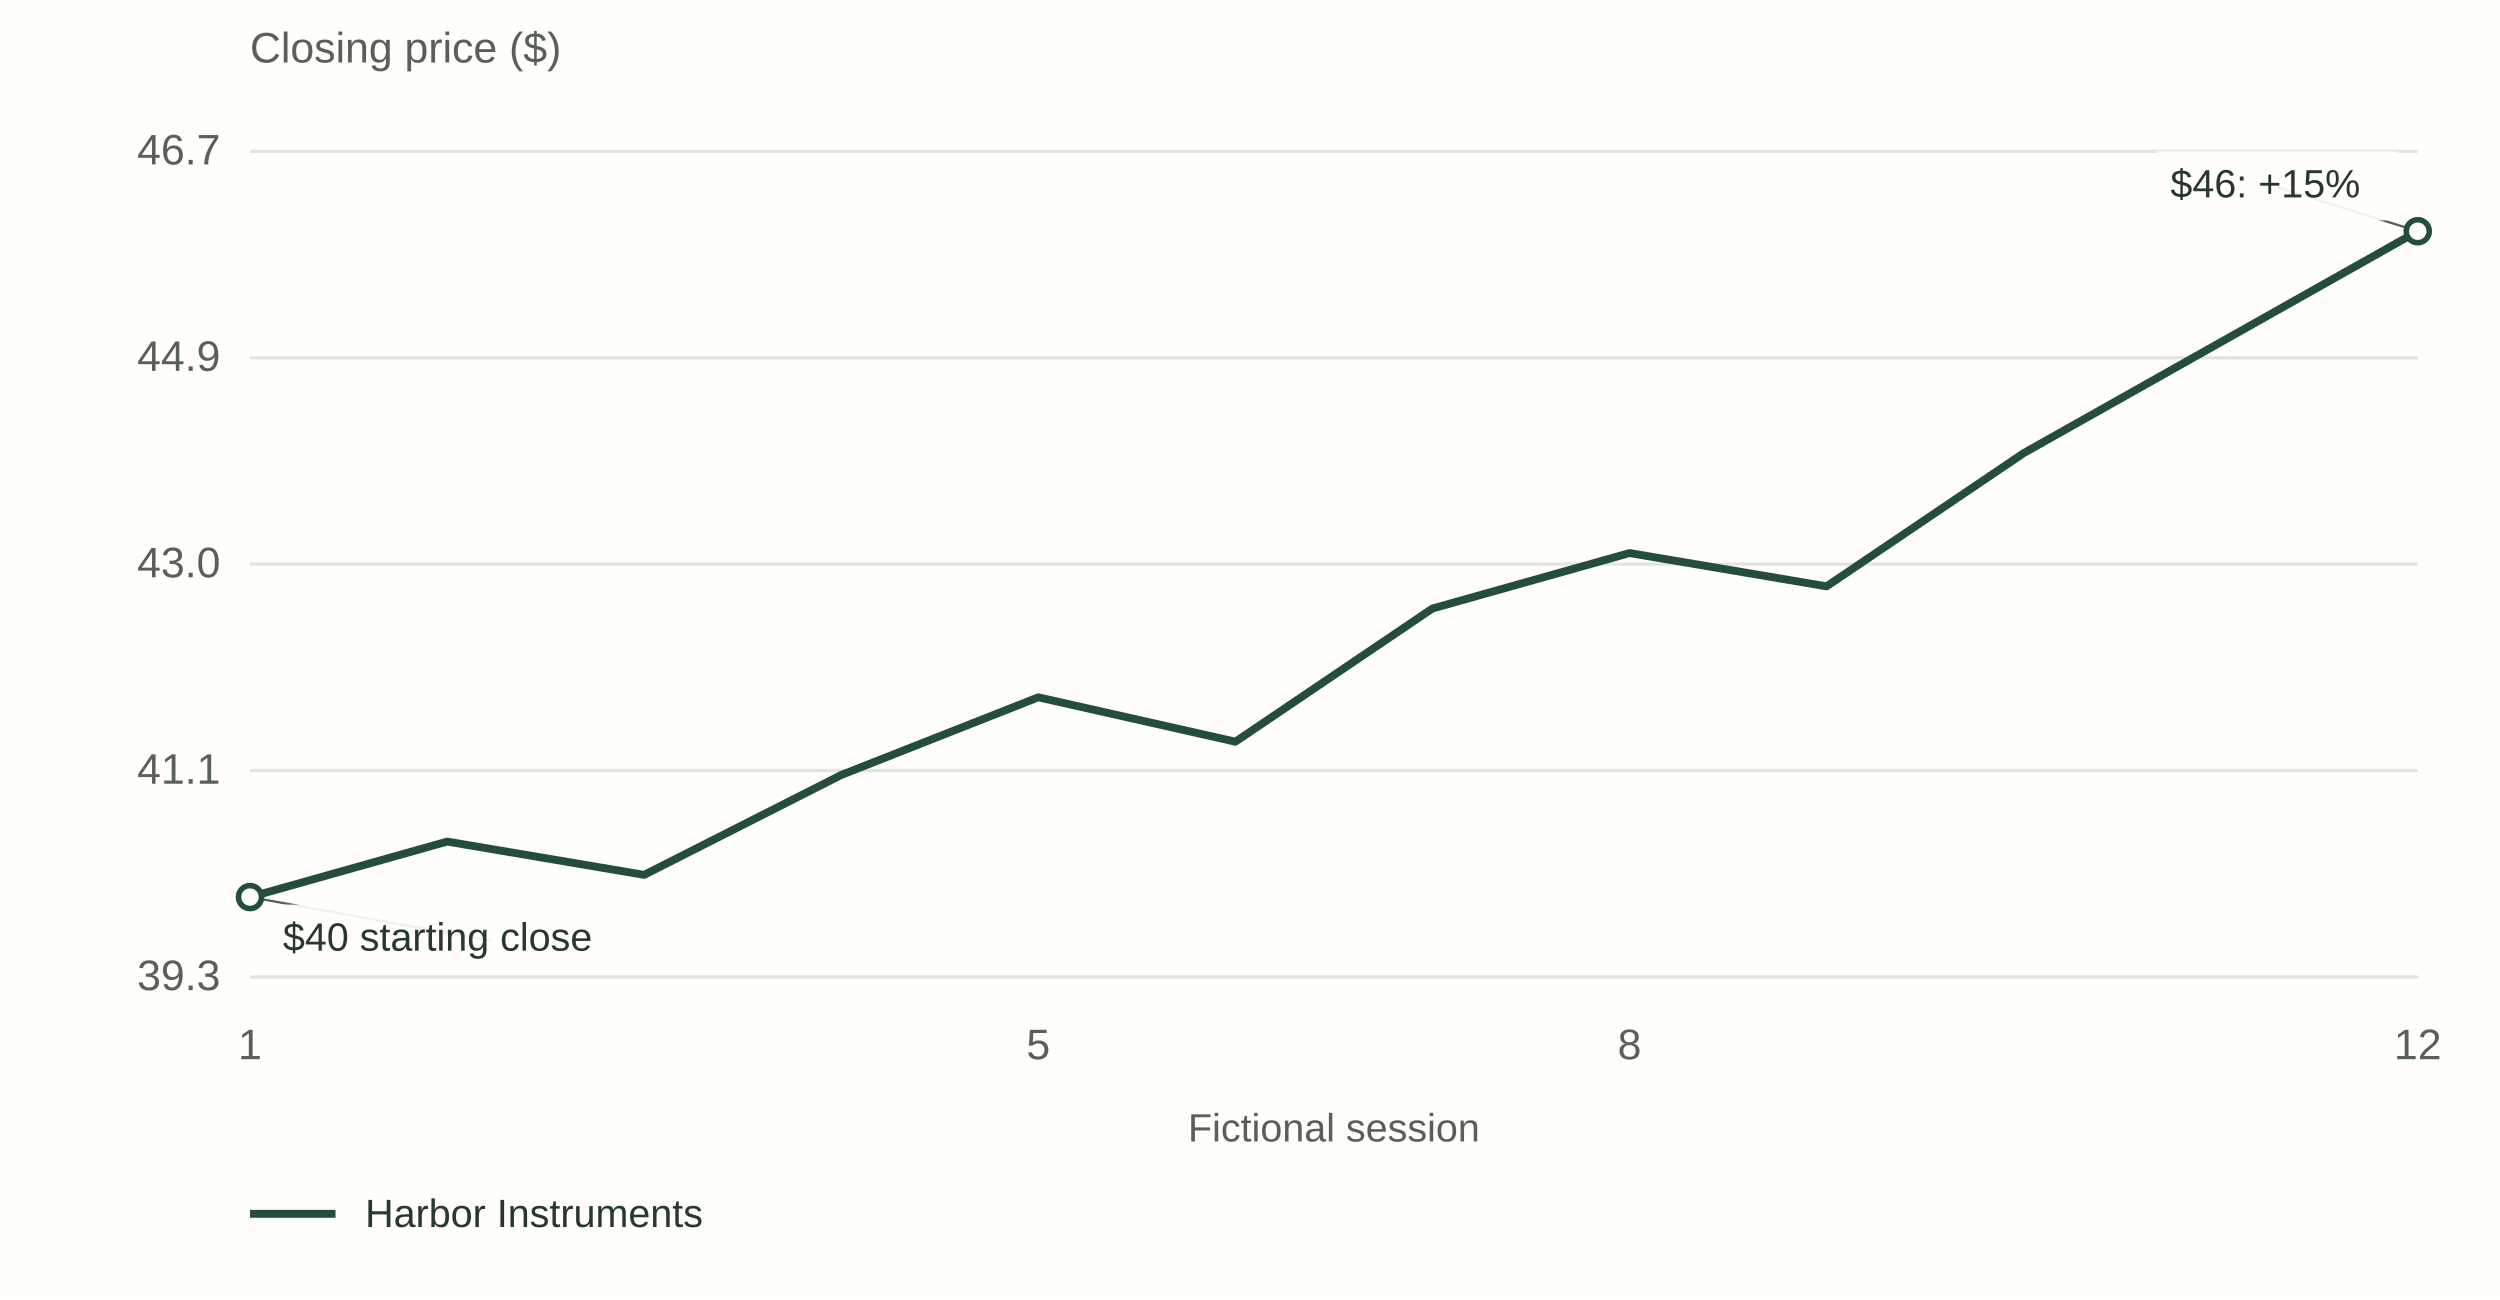
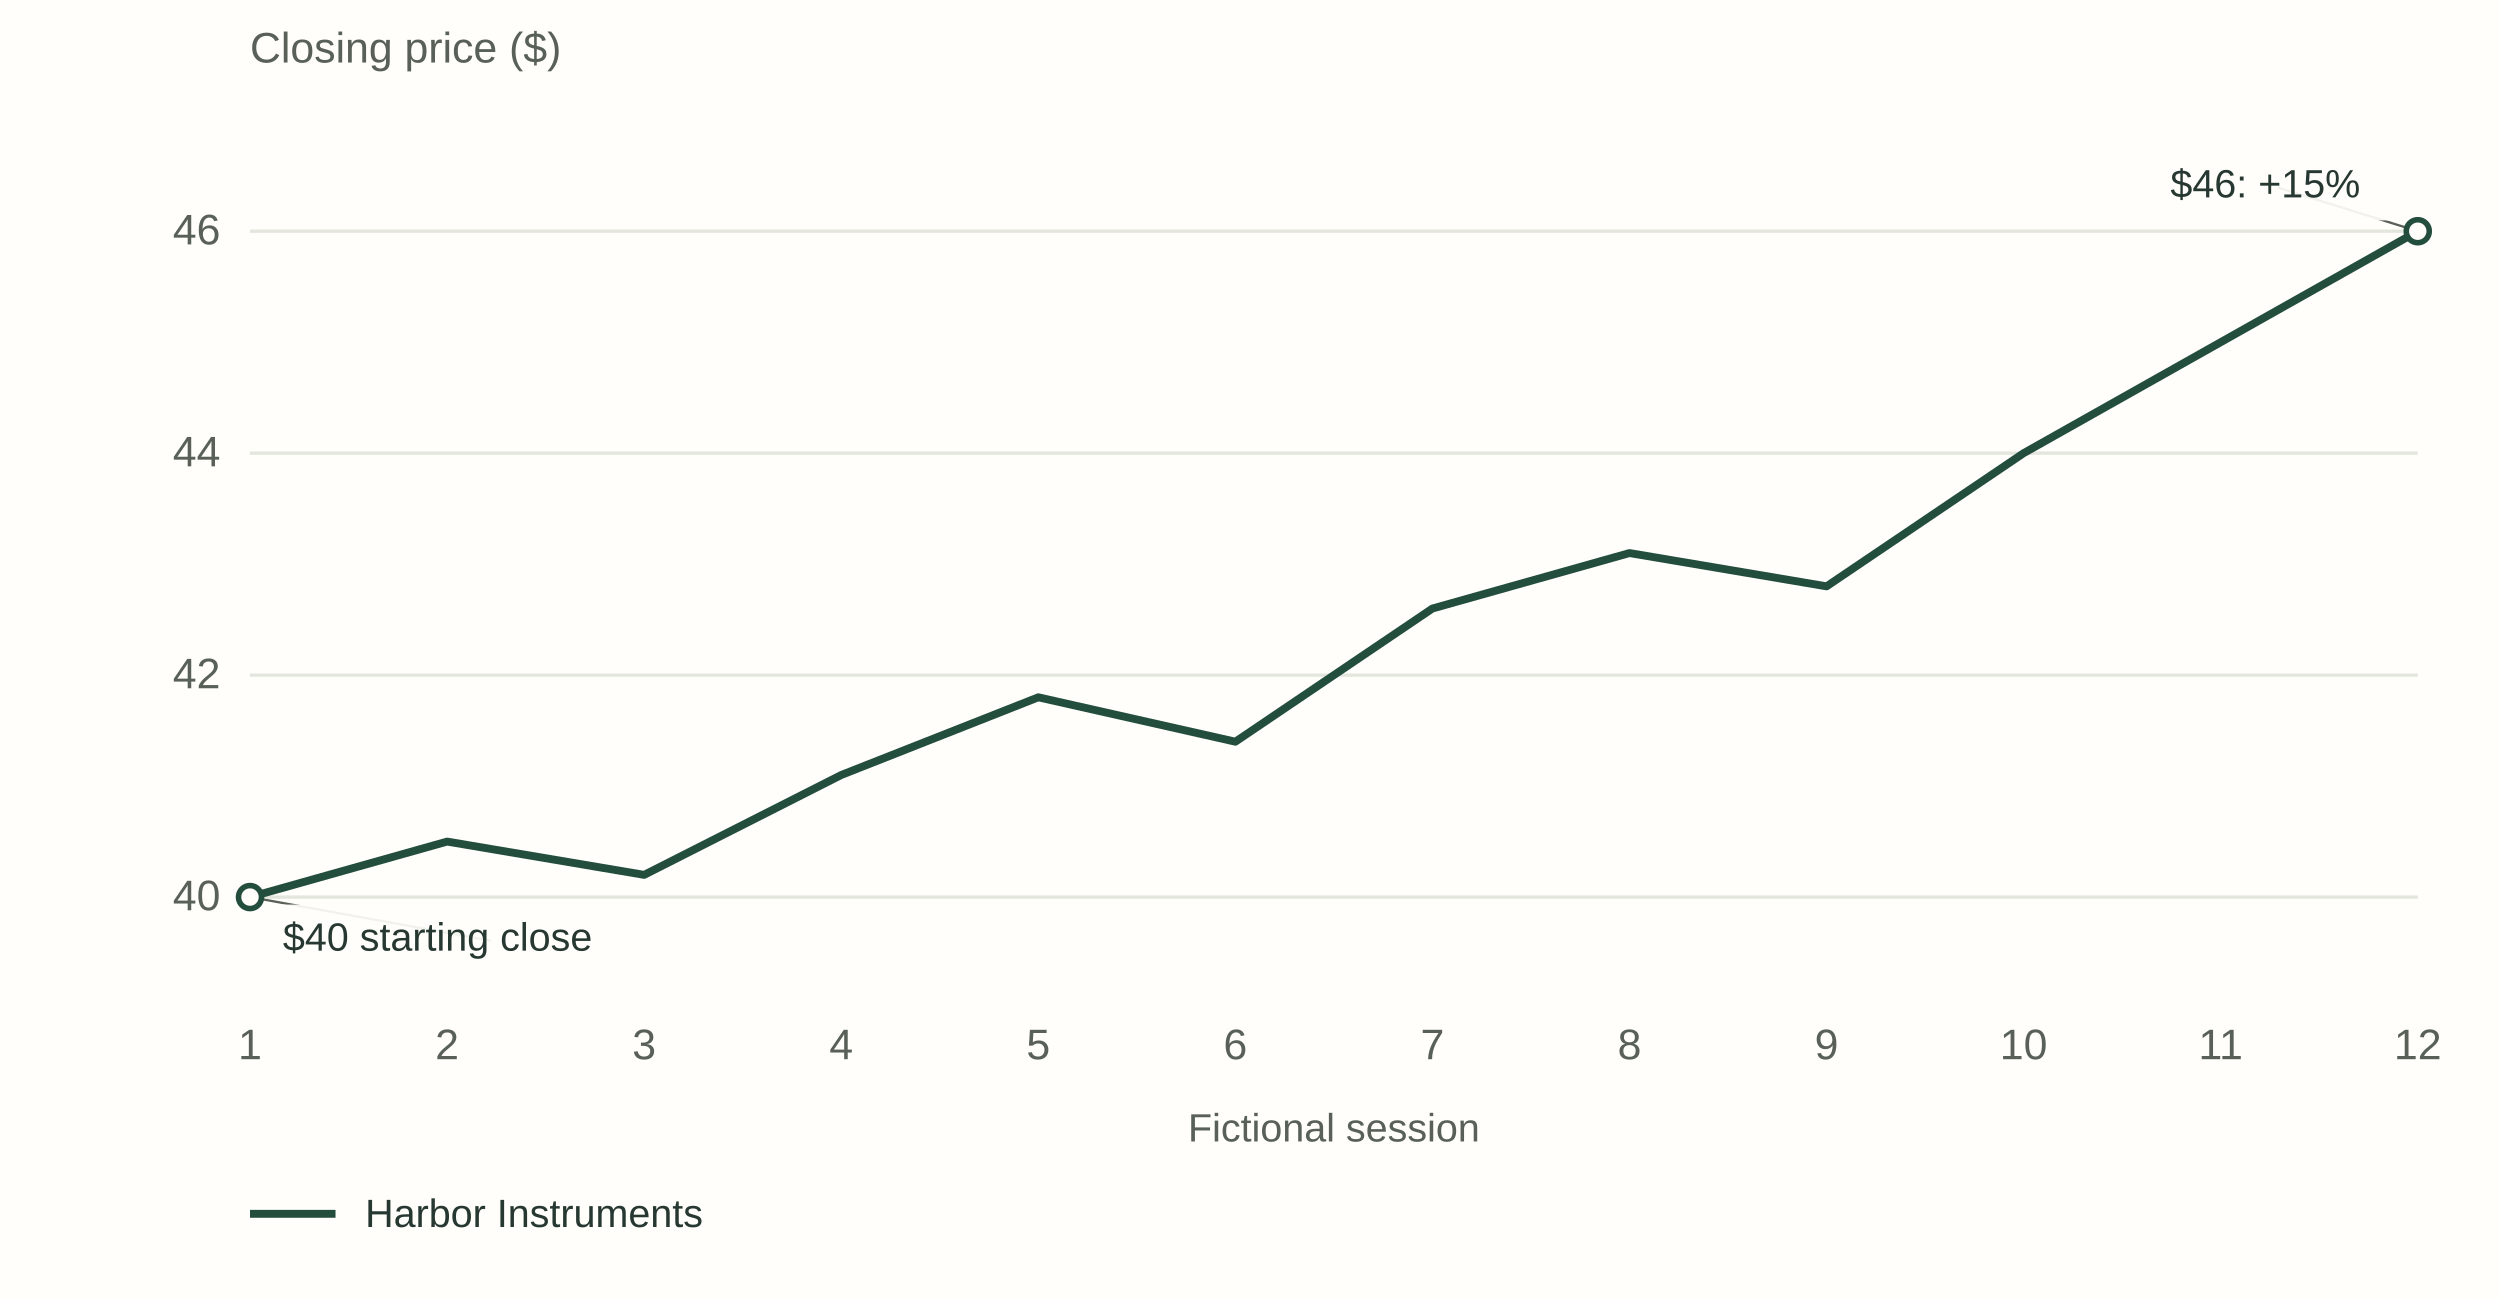
<svg xmlns="http://www.w3.org/2000/svg" viewBox="0 0 760 395" role="img" aria-label="Description before explanation">
  <style>.af-text{font-family:Arial,sans-serif;fill:#263831}</style>
  <rect width="760" height="395" fill="#fffefa" />
  <text class="af-text" x="76" y="19" text-anchor="start" style="font-size:13px;font-weight:400;fill:#586057;">Closing price ($)</text>
-   <line x1="76" y1="297" x2="735" y2="297" stroke="#e2e6dd" />
-   <text class="af-text" x="67" y="301" text-anchor="end" style="font-size:13px;font-weight:400;fill:#586057;">39.3</text>
-   <line x1="76" y1="234.25" x2="735" y2="234.25" stroke="#e2e6dd" />
-   <text class="af-text" x="67" y="238.25" text-anchor="end" style="font-size:13px;font-weight:400;fill:#586057;">41.1</text>
-   <line x1="76" y1="171.5" x2="735" y2="171.5" stroke="#e2e6dd" />
-   <text class="af-text" x="67" y="175.5" text-anchor="end" style="font-size:13px;font-weight:400;fill:#586057;">43.0</text>
-   <line x1="76" y1="108.75" x2="735" y2="108.75" stroke="#e2e6dd" />
-   <text class="af-text" x="67" y="112.75" text-anchor="end" style="font-size:13px;font-weight:400;fill:#586057;">44.9</text>
-   <line x1="76" y1="46" x2="735" y2="46" stroke="#e2e6dd" />
-   <text class="af-text" x="67" y="50" text-anchor="end" style="font-size:13px;font-weight:400;fill:#586057;">46.7</text>
+   <line x1="76" y1="272.71" x2="735" y2="272.71" stroke="#e2e6dd" />
+   <text class="af-text" x="67" y="276.71" text-anchor="end" style="font-size:13px;font-weight:400;fill:#586057;">40</text>
+   <line x1="76" y1="205.237" x2="735" y2="205.237" stroke="#e2e6dd" />
+   <text class="af-text" x="67" y="209.237" text-anchor="end" style="font-size:13px;font-weight:400;fill:#586057;">42</text>
+   <line x1="76" y1="137.763" x2="735" y2="137.763" stroke="#e2e6dd" />
+   <text class="af-text" x="67" y="141.763" text-anchor="end" style="font-size:13px;font-weight:400;fill:#586057;">44</text>
+   <line x1="76" y1="70.29" x2="735" y2="70.29" stroke="#e2e6dd" />
+   <text class="af-text" x="67" y="74.29" text-anchor="end" style="font-size:13px;font-weight:400;fill:#586057;">46</text>
  <text class="af-text" x="76" y="322" text-anchor="middle" style="font-size:13px;font-weight:400;fill:#586057;">1</text>
+   <text class="af-text" x="135.909" y="322" text-anchor="middle" style="font-size:13px;font-weight:400;fill:#586057;">2</text>
+   <text class="af-text" x="195.818" y="322" text-anchor="middle" style="font-size:13px;font-weight:400;fill:#586057;">3</text>
+   <text class="af-text" x="255.727" y="322" text-anchor="middle" style="font-size:13px;font-weight:400;fill:#586057;">4</text>
  <text class="af-text" x="315.636" y="322" text-anchor="middle" style="font-size:13px;font-weight:400;fill:#586057;">5</text>
+   <text class="af-text" x="375.545" y="322" text-anchor="middle" style="font-size:13px;font-weight:400;fill:#586057;">6</text>
+   <text class="af-text" x="435.455" y="322" text-anchor="middle" style="font-size:13px;font-weight:400;fill:#586057;">7</text>
  <text class="af-text" x="495.364" y="322" text-anchor="middle" style="font-size:13px;font-weight:400;fill:#586057;">8</text>
+   <text class="af-text" x="555.273" y="322" text-anchor="middle" style="font-size:13px;font-weight:400;fill:#586057;">9</text>
+   <text class="af-text" x="615.182" y="322" text-anchor="middle" style="font-size:13px;font-weight:400;fill:#586057;">10</text>
+   <text class="af-text" x="675.091" y="322" text-anchor="middle" style="font-size:13px;font-weight:400;fill:#586057;">11</text>
  <text class="af-text" x="735" y="322" text-anchor="middle" style="font-size:13px;font-weight:400;fill:#586057;">12</text>
  <text class="af-text" x="405.5" y="347" text-anchor="middle" style="font-size:12px;font-weight:400;fill:#586057;">Fictional session</text>
  <path data-series="0" d="M76.00,272.71 L135.91,255.84 L195.82,265.96 L255.73,235.60 L315.64,211.98 L375.55,225.48 L435.45,184.99 L495.36,168.13 L555.27,178.25 L615.18,137.76 L675.09,104.03 L735.00,70.29 " fill="none" stroke="#234d3d" stroke-width="2.4" stroke-linecap="round" stroke-linejoin="round" />
  <line x1="76" y1="272.71" x2="149.2" y2="286" stroke="#586057" stroke-width=".7" />
  <circle data-annotation-series="0" data-value="40" cx="76" cy="272.71" r="3.5" fill="#fffefa" stroke="#234d3d" stroke-width="1.7" />
  <rect x="82" y="275" width="134.4" height="21" fill="#fffefa" opacity=".92" />
  <text class="af-text" x="86" y="289" text-anchor="start" style="font-size:12px;font-weight:400;fill:#263831;">$40 starting close</text>
  <line x1="735" y1="70.29" x2="692.4" y2="57" stroke="#586057" stroke-width=".7" />
  <circle data-annotation-series="0" data-value="46" cx="735" cy="70.29" r="3.5" fill="#fffefa" stroke="#234d3d" stroke-width="1.7" />
  <rect x="655.8" y="46" width="73.2" height="21" fill="#fffefa" opacity=".92" />
  <text class="af-text" x="659.8" y="60" text-anchor="start" style="font-size:12px;font-weight:400;fill:#263831;">$46: +15%</text>
  <line x1="76" x2="102" y1="369" y2="369" stroke="#234d3d" stroke-width="2.4" />
  <text class="af-text" x="111" y="373" text-anchor="start" style="font-size:12px;font-weight:400;fill:#263831;">Harbor Instruments</text>
</svg>
